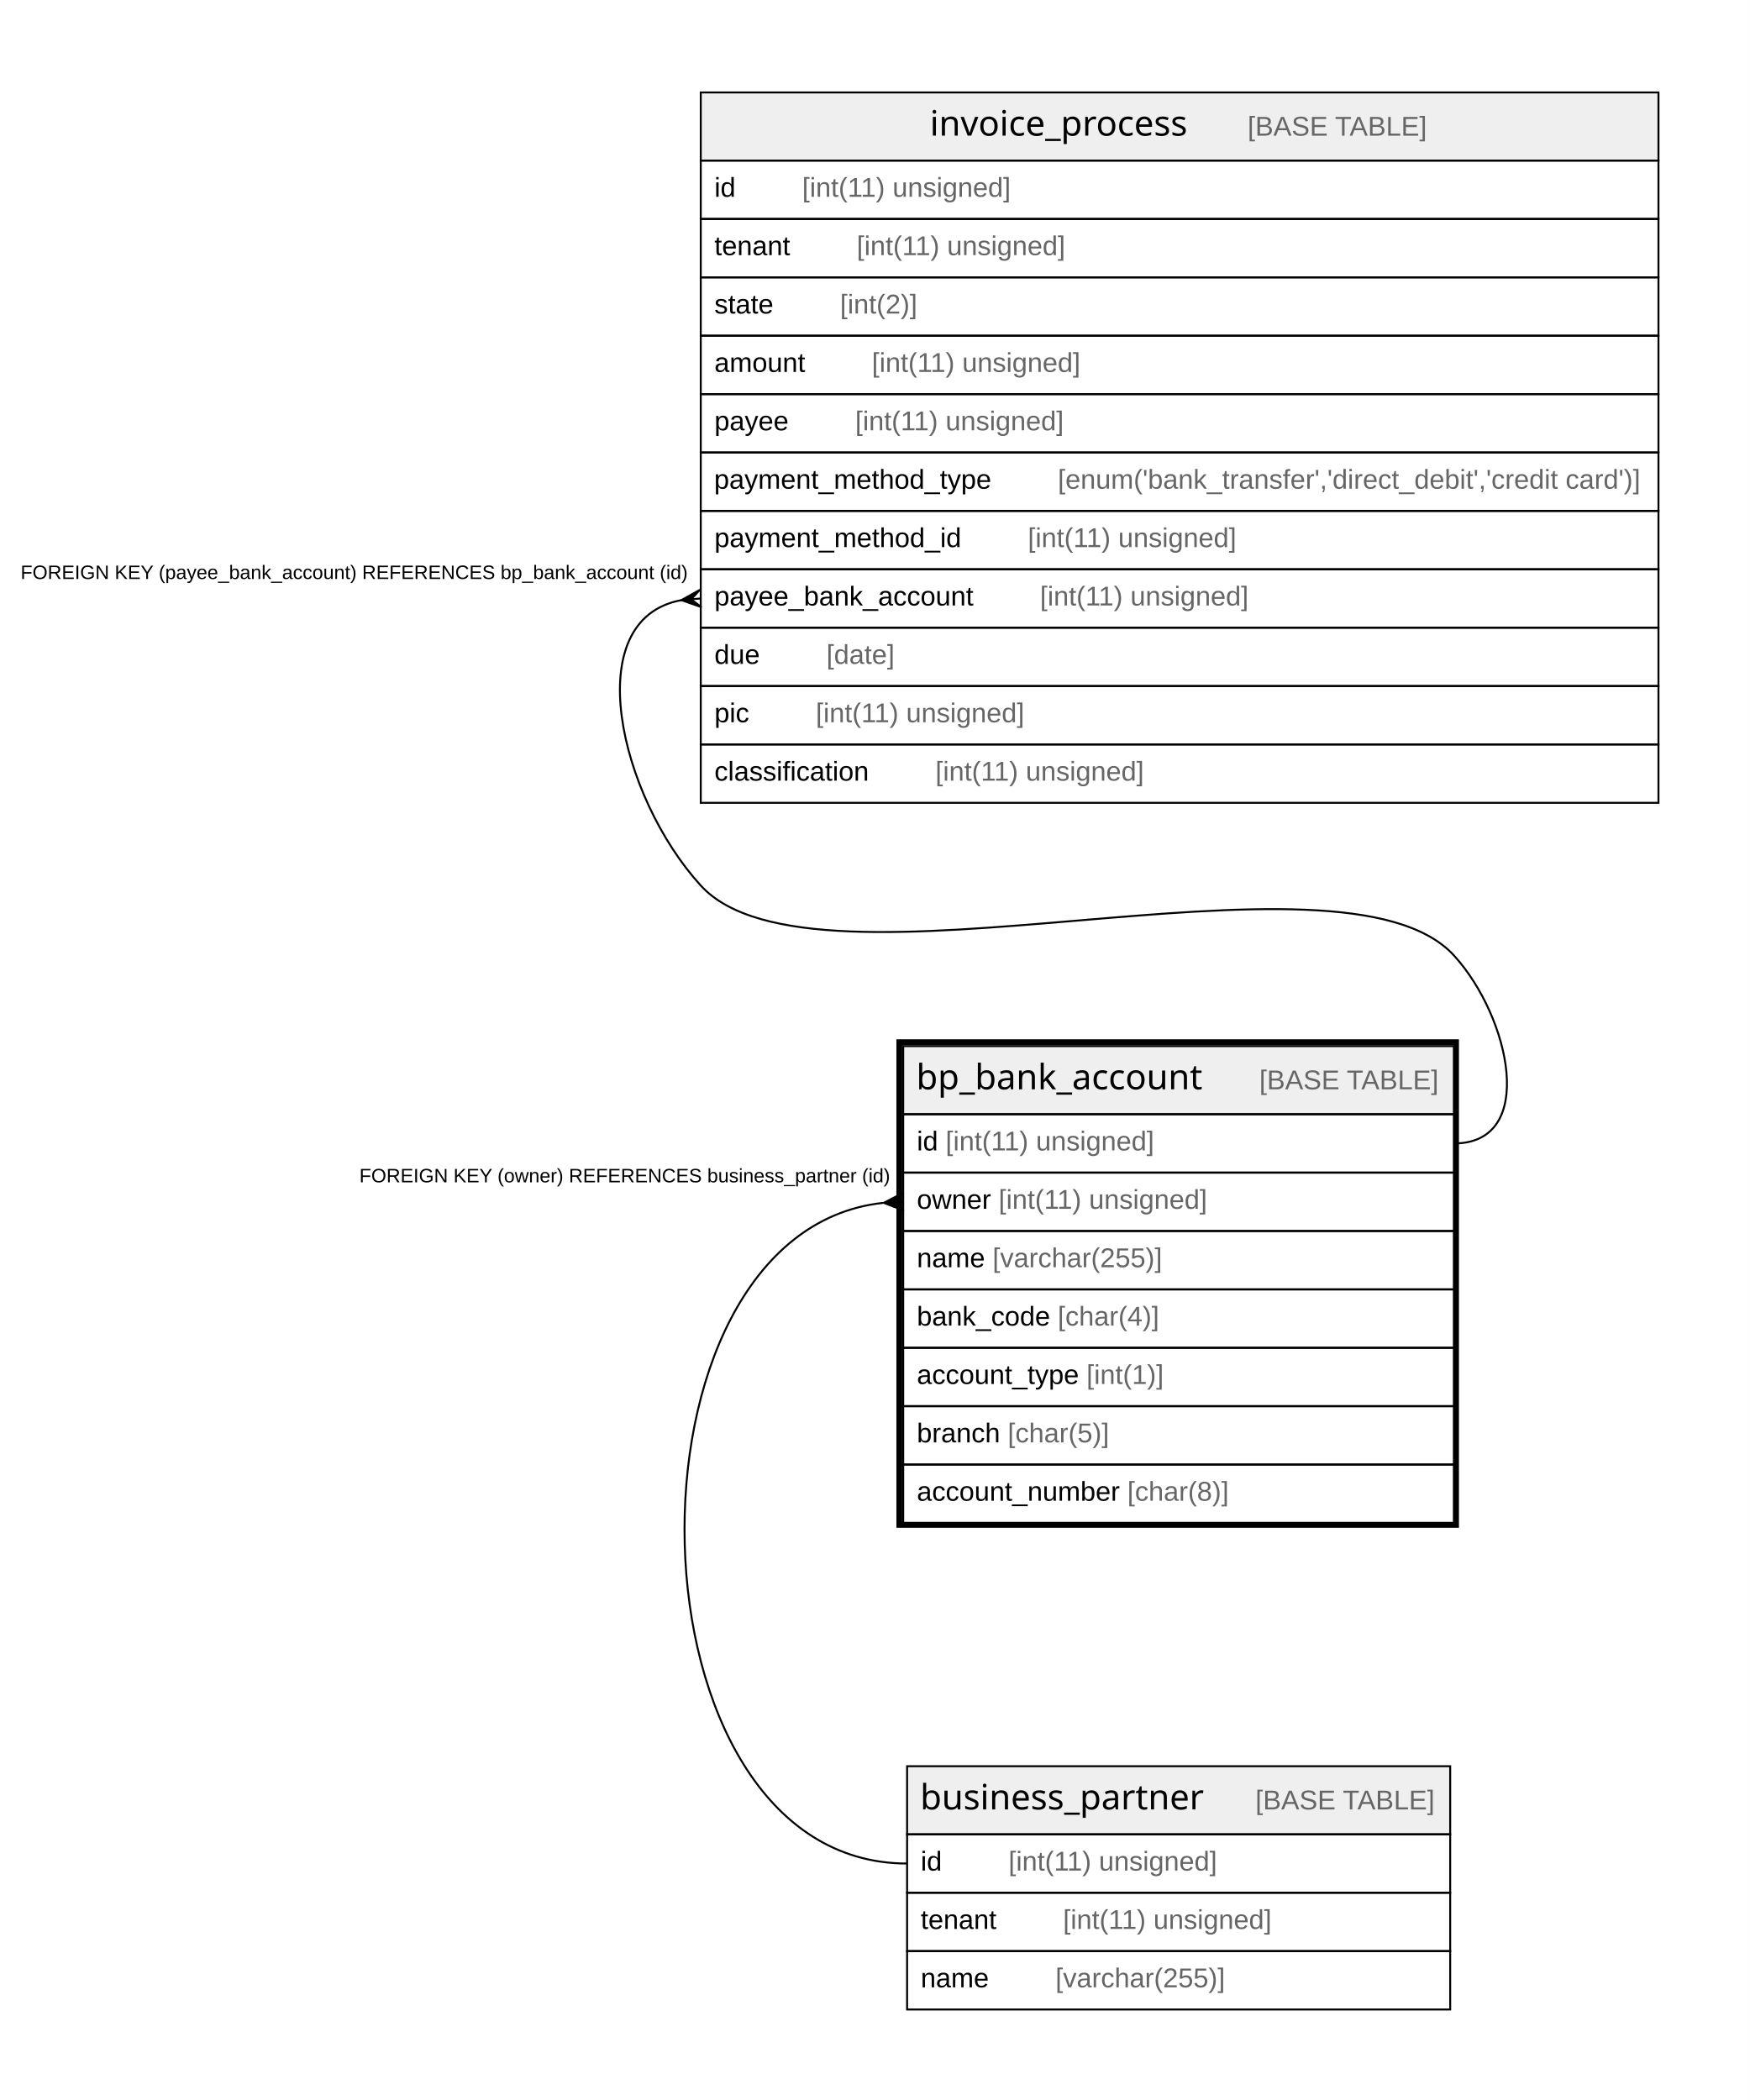
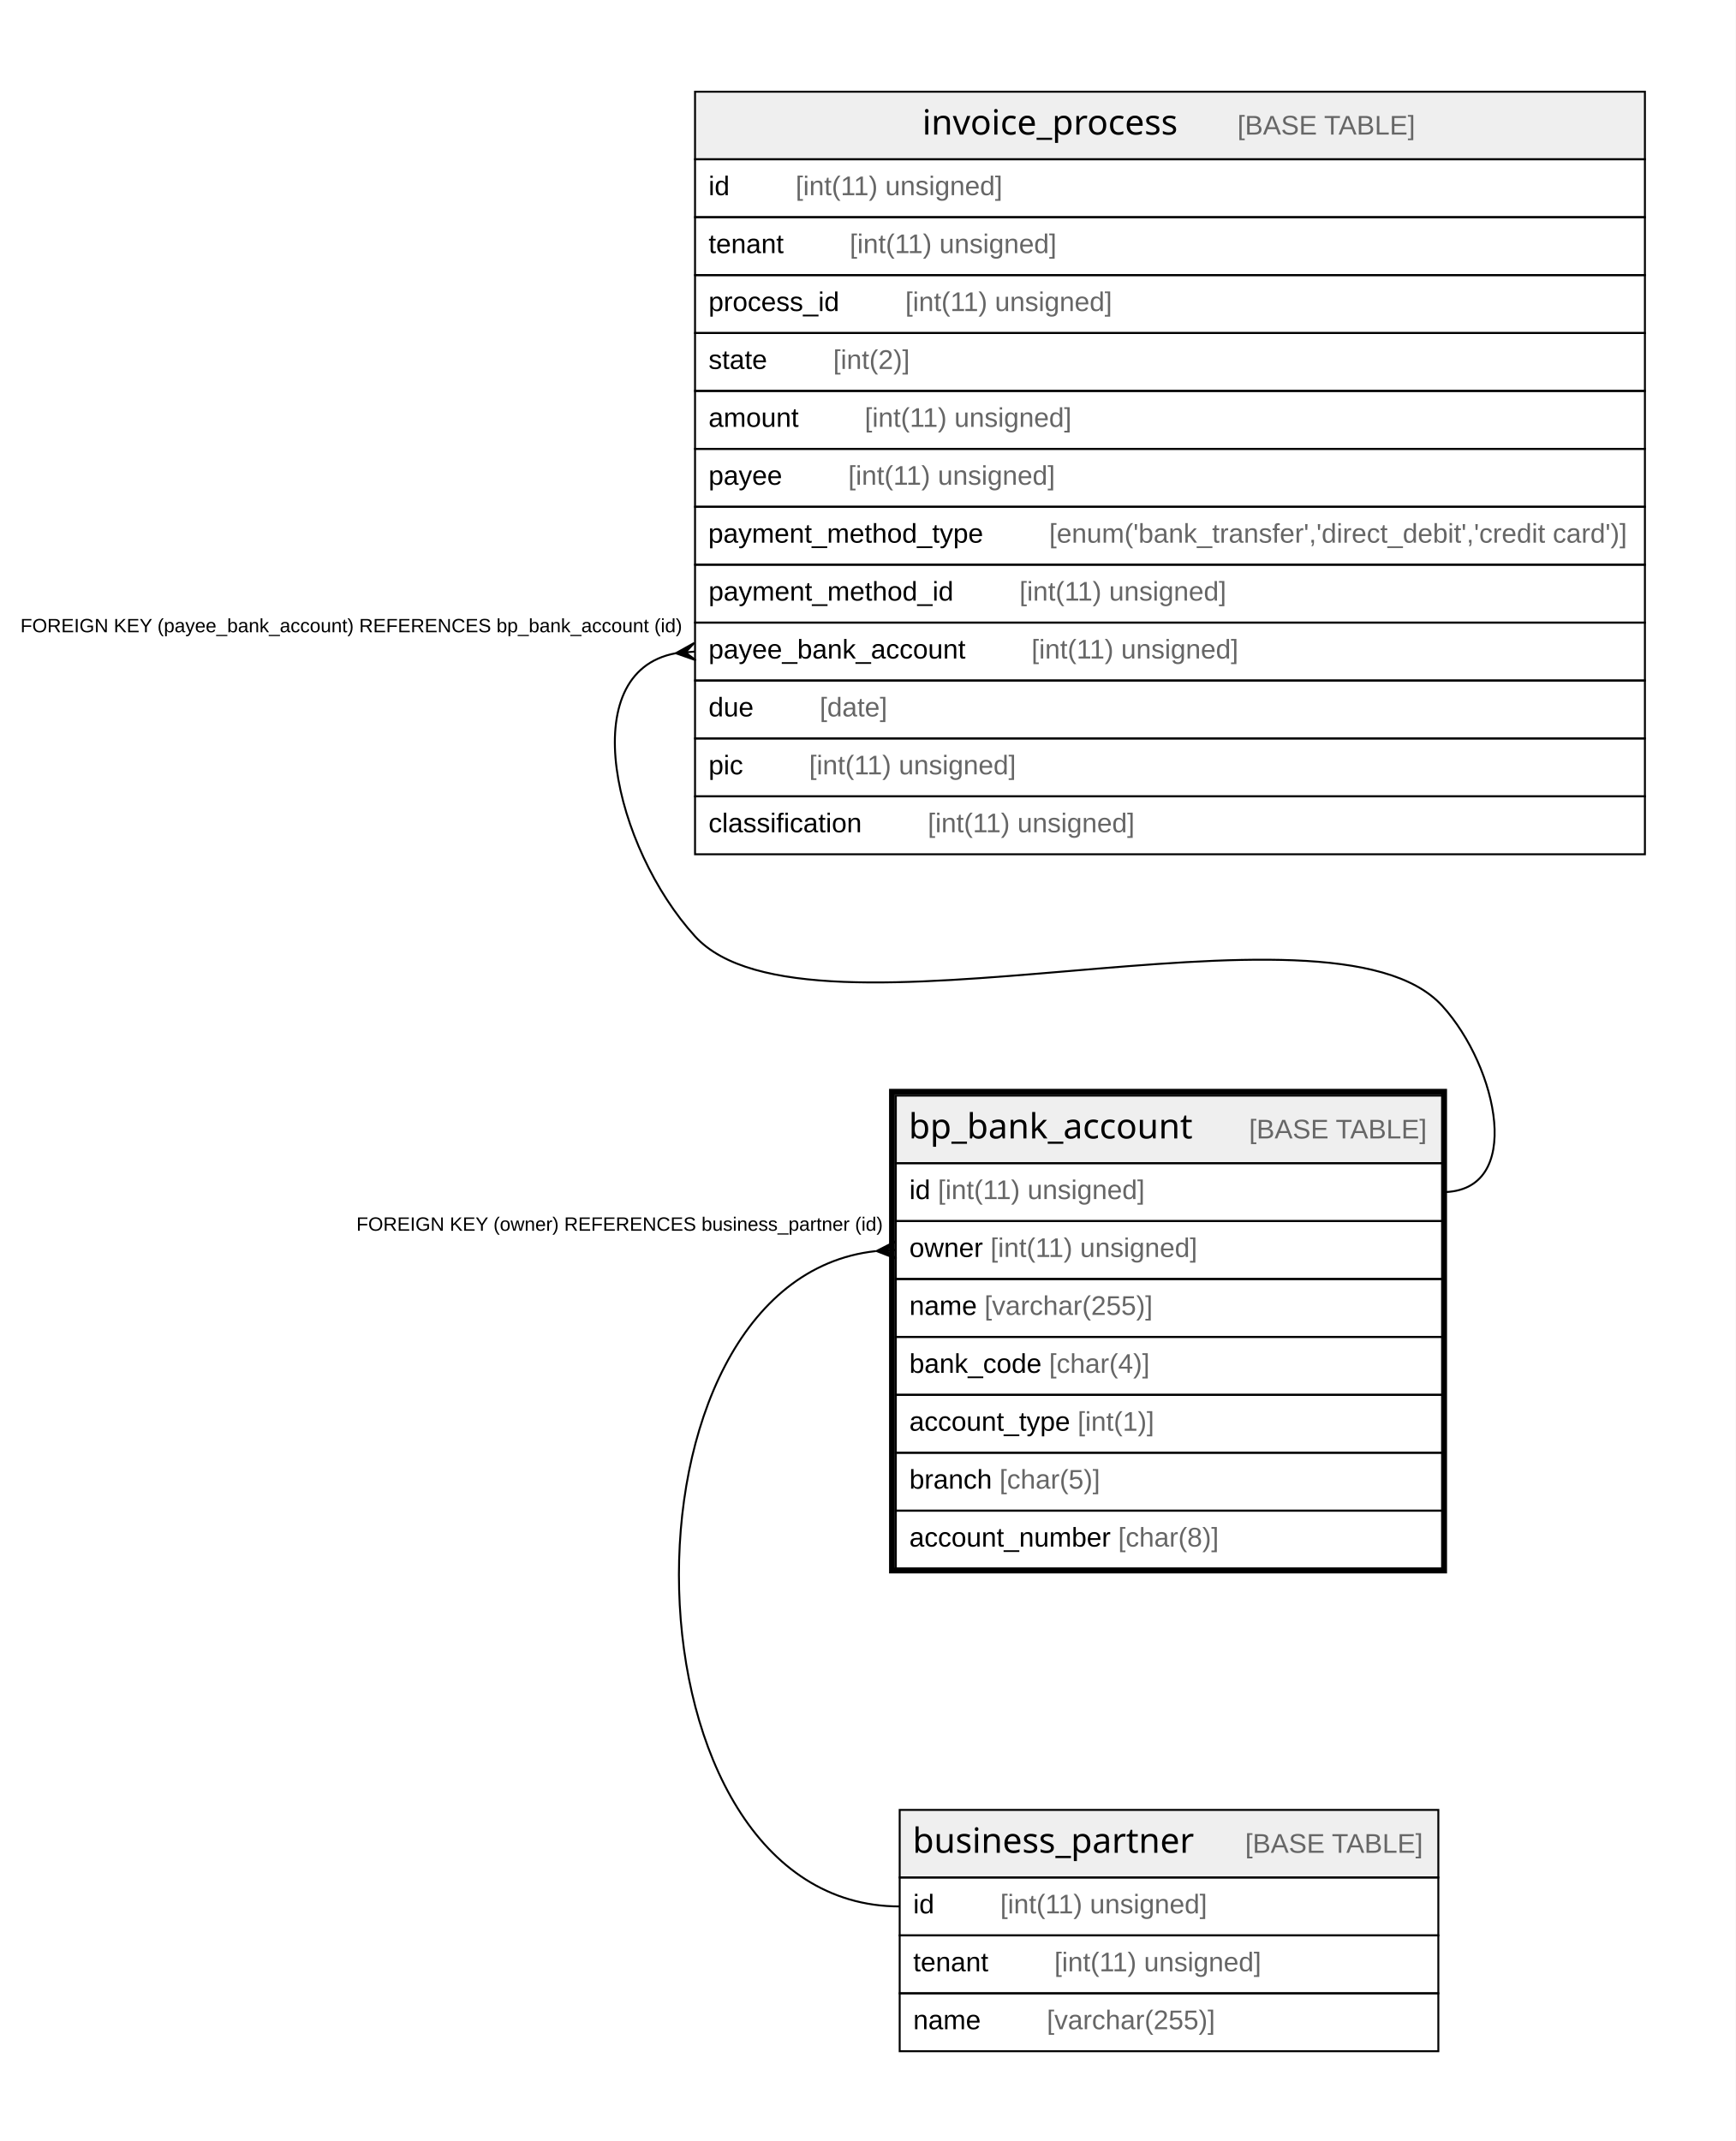
- <svg xmlns="http://www.w3.org/2000/svg" width="899pt" height="1079pt" viewBox="0.00 0.00 899.00 1079.00">
-   <g id="graph0" class="graph" transform="scale(1 1) rotate(0) translate(4 1075)">
-     <polygon fill="#ffffff" stroke="transparent" points="-4,4 -4,-1075 895,-1075 895,4 -4,4" />
+ <svg xmlns="http://www.w3.org/2000/svg" width="899pt" height="1109pt" viewBox="0.00 0.00 899.00 1109.00">
+   <g id="graph0" class="graph" transform="scale(1 1) rotate(0) translate(4 1105)">
+     <polygon fill="#ffffff" stroke="transparent" points="-4,4 -4,-1105 895,-1105 895,4 -4,4" />
    <g id="node1" class="node">
      <polygon fill="#efefef" stroke="transparent" points="460,-502.5 460,-537.5 743,-537.5 743,-502.5 460,-502.5" />
      <polygon fill="none" stroke="#000000" points="460,-502.5 460,-537.5 743,-537.5 743,-502.5 460,-502.5" />
      <text text-anchor="start" x="466.681" y="-515.3" font-family="Arial Bold" font-size="18.00" fill="#000000">bp_bank_account</text>
      <text text-anchor="start" x="608.751" y="-515.3" font-family="Arial" font-size="14.00" fill="#000000">    </text>
      <text text-anchor="start" x="642.956" y="-515.3" font-family="Arial" font-size="14.00" fill="#666666">[BASE TABLE]</text>
      <polygon fill="none" stroke="#000000" points="460,-472.5 460,-502.5 743,-502.5 743,-472.5 460,-472.5" />
      <text text-anchor="start" x="467" y="-483.9" font-family="Arial" font-size="14.00" fill="#000000">id </text>
      <text text-anchor="start" x="481.78" y="-483.9" font-family="Arial" font-size="14.00" fill="#666666">[int(11) unsigned]</text>
      <polygon fill="none" stroke="#000000" points="460,-442.5 460,-472.5 743,-472.5 743,-442.5 460,-442.5" />
      <text text-anchor="start" x="467" y="-453.9" font-family="Arial" font-size="14.00" fill="#000000">owner </text>
      <text text-anchor="start" x="509.006" y="-453.9" font-family="Arial" font-size="14.00" fill="#666666">[int(11) unsigned]</text>
      <polygon fill="none" stroke="#000000" points="460,-412.5 460,-442.5 743,-442.5 743,-412.5 460,-412.5" />
      <text text-anchor="start" x="467" y="-423.9" font-family="Arial" font-size="14.00" fill="#000000">name </text>
      <text text-anchor="start" x="505.899" y="-423.9" font-family="Arial" font-size="14.00" fill="#666666">[varchar(255)]</text>
      <polygon fill="none" stroke="#000000" points="460,-382.5 460,-412.5 743,-412.5 743,-382.5 460,-382.5" />
      <text text-anchor="start" x="467" y="-393.9" font-family="Arial" font-size="14.00" fill="#000000">bank_code </text>
      <text text-anchor="start" x="539.369" y="-393.9" font-family="Arial" font-size="14.00" fill="#666666">[char(4)]</text>
      <polygon fill="none" stroke="#000000" points="460,-352.5 460,-382.5 743,-382.5 743,-352.5 460,-352.5" />
      <text text-anchor="start" x="467" y="-363.9" font-family="Arial" font-size="14.00" fill="#000000">account_type </text>
      <text text-anchor="start" x="554.15" y="-363.9" font-family="Arial" font-size="14.00" fill="#666666">[int(1)]</text>
      <polygon fill="none" stroke="#000000" points="460,-322.5 460,-352.5 743,-352.5 743,-322.5 460,-322.5" />
      <text text-anchor="start" x="467" y="-333.9" font-family="Arial" font-size="14.00" fill="#000000">branch </text>
      <text text-anchor="start" x="513.682" y="-333.9" font-family="Arial" font-size="14.00" fill="#666666">[char(5)]</text>
      <polygon fill="none" stroke="#000000" points="460,-292.5 460,-322.5 743,-322.5 743,-292.5 460,-292.5" />
      <text text-anchor="start" x="467" y="-303.9" font-family="Arial" font-size="14.00" fill="#000000">account_number </text>
      <text text-anchor="start" x="575.146" y="-303.9" font-family="Arial" font-size="14.00" fill="#666666">[char(8)]</text>
      <polygon fill="none" stroke="#000000" stroke-width="3" points="458,-291.5 458,-539.5 744,-539.5 744,-291.5 458,-291.5" />
    </g>
    <g id="node3" class="node">
      <polygon fill="#efefef" stroke="transparent" points="462,-132.5 462,-167.5 741,-167.5 741,-132.5 462,-132.5" />
      <polygon fill="none" stroke="#000000" points="462,-132.5 462,-167.5 741,-167.5 741,-132.5 462,-132.5" />
      <text text-anchor="start" x="468.698" y="-145.3" font-family="Arial Bold" font-size="18.00" fill="#000000">business_partner</text>
      <text text-anchor="start" x="606.734" y="-145.3" font-family="Arial" font-size="14.00" fill="#000000">    </text>
      <text text-anchor="start" x="640.939" y="-145.3" font-family="Arial" font-size="14.00" fill="#666666">[BASE TABLE]</text>
      <polygon fill="none" stroke="#000000" points="462,-102.5 462,-132.5 741,-132.5 741,-102.5 462,-102.5" />
      <text text-anchor="start" x="469" y="-113.9" font-family="Arial" font-size="14.00" fill="#000000">id    </text>
      <text text-anchor="start" x="514.094" y="-113.9" font-family="Arial" font-size="14.00" fill="#666666">[int(11) unsigned]</text>
      <polygon fill="none" stroke="#000000" points="462,-72.5 462,-102.5 741,-102.5 741,-72.5 462,-72.5" />
      <text text-anchor="start" x="469" y="-83.9" font-family="Arial" font-size="14.00" fill="#000000">tenant    </text>
      <text text-anchor="start" x="542.116" y="-83.9" font-family="Arial" font-size="14.00" fill="#666666">[int(11) unsigned]</text>
      <polygon fill="none" stroke="#000000" points="462,-42.5 462,-72.5 741,-72.5 741,-42.5 462,-42.5" />
      <text text-anchor="start" x="469" y="-53.9" font-family="Arial" font-size="14.00" fill="#000000">name    </text>
      <text text-anchor="start" x="538.213" y="-53.9" font-family="Arial" font-size="14.00" fill="#666666">[varchar(255)]</text>
    </g>
    <g id="edge2" class="edge">
      <path fill="none" stroke="#000000" d="M449.627,-456.949C309.062,-441.749 314.428,-117.5 462,-117.5" />
      <polygon fill="#000000" stroke="#000000" points="450.014,-456.969 459.761,-461.994 455.007,-457.235 460,-457.5 460,-457.5 460,-457.5 455.007,-457.235 460.239,-453.006 450.014,-456.969 450.014,-456.969" />
      <text text-anchor="start" x="180.605" y="-467.5" font-family="Arial" font-size="10.00" fill="#000000">FOREIGN KEY (owner) REFERENCES business_partner (id)</text>
    </g>
    <g id="node2" class="node">
-       <polygon fill="#efefef" stroke="transparent" points="356,-992.5 356,-1027.5 848,-1027.5 848,-992.5 356,-992.5" />
-       <polygon fill="none" stroke="#000000" points="356,-992.5 356,-1027.5 848,-1027.5 848,-992.5 356,-992.5" />
-       <text text-anchor="start" x="473.704" y="-1005.3" font-family="Arial Bold" font-size="18.00" fill="#000000">invoice_process</text>
-       <text text-anchor="start" x="602.728" y="-1005.3" font-family="Arial" font-size="14.00" fill="#000000">    </text>
-       <text text-anchor="start" x="636.933" y="-1005.3" font-family="Arial" font-size="14.00" fill="#666666">[BASE TABLE]</text>
+       <polygon fill="#efefef" stroke="transparent" points="356,-1022.5 356,-1057.5 848,-1057.5 848,-1022.5 356,-1022.5" />
+       <polygon fill="none" stroke="#000000" points="356,-1022.5 356,-1057.5 848,-1057.5 848,-1022.5 356,-1022.5" />
+       <text text-anchor="start" x="473.704" y="-1035.3" font-family="Arial Bold" font-size="18.00" fill="#000000">invoice_process</text>
+       <text text-anchor="start" x="602.728" y="-1035.3" font-family="Arial" font-size="14.00" fill="#000000">    </text>
+       <text text-anchor="start" x="636.933" y="-1035.3" font-family="Arial" font-size="14.00" fill="#666666">[BASE TABLE]</text>
+       <polygon fill="none" stroke="#000000" points="356,-992.5 356,-1022.5 848,-1022.5 848,-992.5 356,-992.5" />
+       <text text-anchor="start" x="363" y="-1003.9" font-family="Arial" font-size="14.00" fill="#000000">id    </text>
+       <text text-anchor="start" x="408.094" y="-1003.9" font-family="Arial" font-size="14.00" fill="#666666">[int(11) unsigned]</text>
      <polygon fill="none" stroke="#000000" points="356,-962.5 356,-992.5 848,-992.5 848,-962.5 356,-962.5" />
-       <text text-anchor="start" x="363" y="-973.9" font-family="Arial" font-size="14.00" fill="#000000">id    </text>
-       <text text-anchor="start" x="408.094" y="-973.9" font-family="Arial" font-size="14.00" fill="#666666">[int(11) unsigned]</text>
+       <text text-anchor="start" x="363" y="-973.9" font-family="Arial" font-size="14.00" fill="#000000">tenant    </text>
+       <text text-anchor="start" x="436.116" y="-973.9" font-family="Arial" font-size="14.00" fill="#666666">[int(11) unsigned]</text>
      <polygon fill="none" stroke="#000000" points="356,-932.5 356,-962.5 848,-962.5 848,-932.5 356,-932.5" />
-       <text text-anchor="start" x="363" y="-943.9" font-family="Arial" font-size="14.00" fill="#000000">tenant    </text>
-       <text text-anchor="start" x="436.116" y="-943.9" font-family="Arial" font-size="14.00" fill="#666666">[int(11) unsigned]</text>
+       <text text-anchor="start" x="363" y="-943.9" font-family="Arial" font-size="14.00" fill="#000000">process_id    </text>
+       <text text-anchor="start" x="464.885" y="-943.9" font-family="Arial" font-size="14.00" fill="#666666">[int(11) unsigned]</text>
      <polygon fill="none" stroke="#000000" points="356,-902.5 356,-932.5 848,-932.5 848,-902.5 356,-902.5" />
      <text text-anchor="start" x="363" y="-913.9" font-family="Arial" font-size="14.00" fill="#000000">state    </text>
      <text text-anchor="start" x="427.551" y="-913.9" font-family="Arial" font-size="14.00" fill="#666666">[int(2)]</text>
      <polygon fill="none" stroke="#000000" points="356,-872.5 356,-902.5 848,-902.5 848,-872.5 356,-872.5" />
      <text text-anchor="start" x="363" y="-883.9" font-family="Arial" font-size="14.00" fill="#000000">amount    </text>
      <text text-anchor="start" x="443.886" y="-883.9" font-family="Arial" font-size="14.00" fill="#666666">[int(11) unsigned]</text>
      <polygon fill="none" stroke="#000000" points="356,-842.5 356,-872.5 848,-872.5 848,-842.5 356,-842.5" />
      <text text-anchor="start" x="363" y="-853.9" font-family="Arial" font-size="14.00" fill="#000000">payee    </text>
      <text text-anchor="start" x="435.335" y="-853.9" font-family="Arial" font-size="14.00" fill="#666666">[int(11) unsigned]</text>
      <polygon fill="none" stroke="#000000" points="356,-812.5 356,-842.5 848,-842.5 848,-812.5 356,-812.5" />
      <text text-anchor="start" x="362.846" y="-823.9" font-family="Arial" font-size="14.00" fill="#000000">payment_method_type    </text>
      <text text-anchor="start" x="539.435" y="-823.9" font-family="Arial" font-size="14.00" fill="#666666">[enum('bank_transfer','direct_debit','credit card')]</text>
      <polygon fill="none" stroke="#000000" points="356,-782.5 356,-812.5 848,-812.5 848,-782.5 356,-782.5" />
      <text text-anchor="start" x="363" y="-793.9" font-family="Arial" font-size="14.00" fill="#000000">payment_method_id    </text>
      <text text-anchor="start" x="524.022" y="-793.9" font-family="Arial" font-size="14.00" fill="#666666">[int(11) unsigned]</text>
      <polygon fill="none" stroke="#000000" points="356,-752.5 356,-782.5 848,-782.5 848,-752.5 356,-752.5" />
      <text text-anchor="start" x="363" y="-763.9" font-family="Arial" font-size="14.00" fill="#000000">payee_bank_account    </text>
      <text text-anchor="start" x="530.269" y="-763.9" font-family="Arial" font-size="14.00" fill="#666666">[int(11) unsigned]</text>
      <polygon fill="none" stroke="#000000" points="356,-722.5 356,-752.5 848,-752.5 848,-722.5 356,-722.5" />
      <text text-anchor="start" x="363" y="-733.9" font-family="Arial" font-size="14.00" fill="#000000">due    </text>
      <text text-anchor="start" x="420.553" y="-733.9" font-family="Arial" font-size="14.00" fill="#666666">[date]</text>
      <polygon fill="none" stroke="#000000" points="356,-692.5 356,-722.5 848,-722.5 848,-692.5 356,-692.5" />
      <text text-anchor="start" x="363" y="-703.9" font-family="Arial" font-size="14.00" fill="#000000">pic    </text>
      <text text-anchor="start" x="415.094" y="-703.9" font-family="Arial" font-size="14.00" fill="#666666">[int(11) unsigned]</text>
      <polygon fill="none" stroke="#000000" points="356,-662.5 356,-692.5 848,-692.5 848,-662.5 356,-662.5" />
      <text text-anchor="start" x="363" y="-673.9" font-family="Arial" font-size="14.00" fill="#000000">classification    </text>
      <text text-anchor="start" x="476.543" y="-673.9" font-family="Arial" font-size="14.00" fill="#666666">[int(11) unsigned]</text>
    </g>
    <g id="edge1" class="edge">
      <path fill="none" stroke="#000000" d="M346.014,-766.636C292.853,-756.818 314.259,-665.804 356,-620 414.177,-556.16 684.823,-647.84 743,-584 771.888,-552.3 785.889,-487.5 743,-487.5" />
      <polygon fill="#000000" stroke="#000000" points="346.037,-766.638 355.612,-771.983 351.019,-767.069 356,-767.5 356,-767.5 356,-767.5 351.019,-767.069 356.388,-763.017 346.037,-766.638 346.037,-766.638" />
      <text text-anchor="start" x="6.574" y="-777.5" font-family="Arial" font-size="10.00" fill="#000000">FOREIGN KEY (payee_bank_account) REFERENCES bp_bank_account (id)</text>
    </g>
  </g>
</svg>
